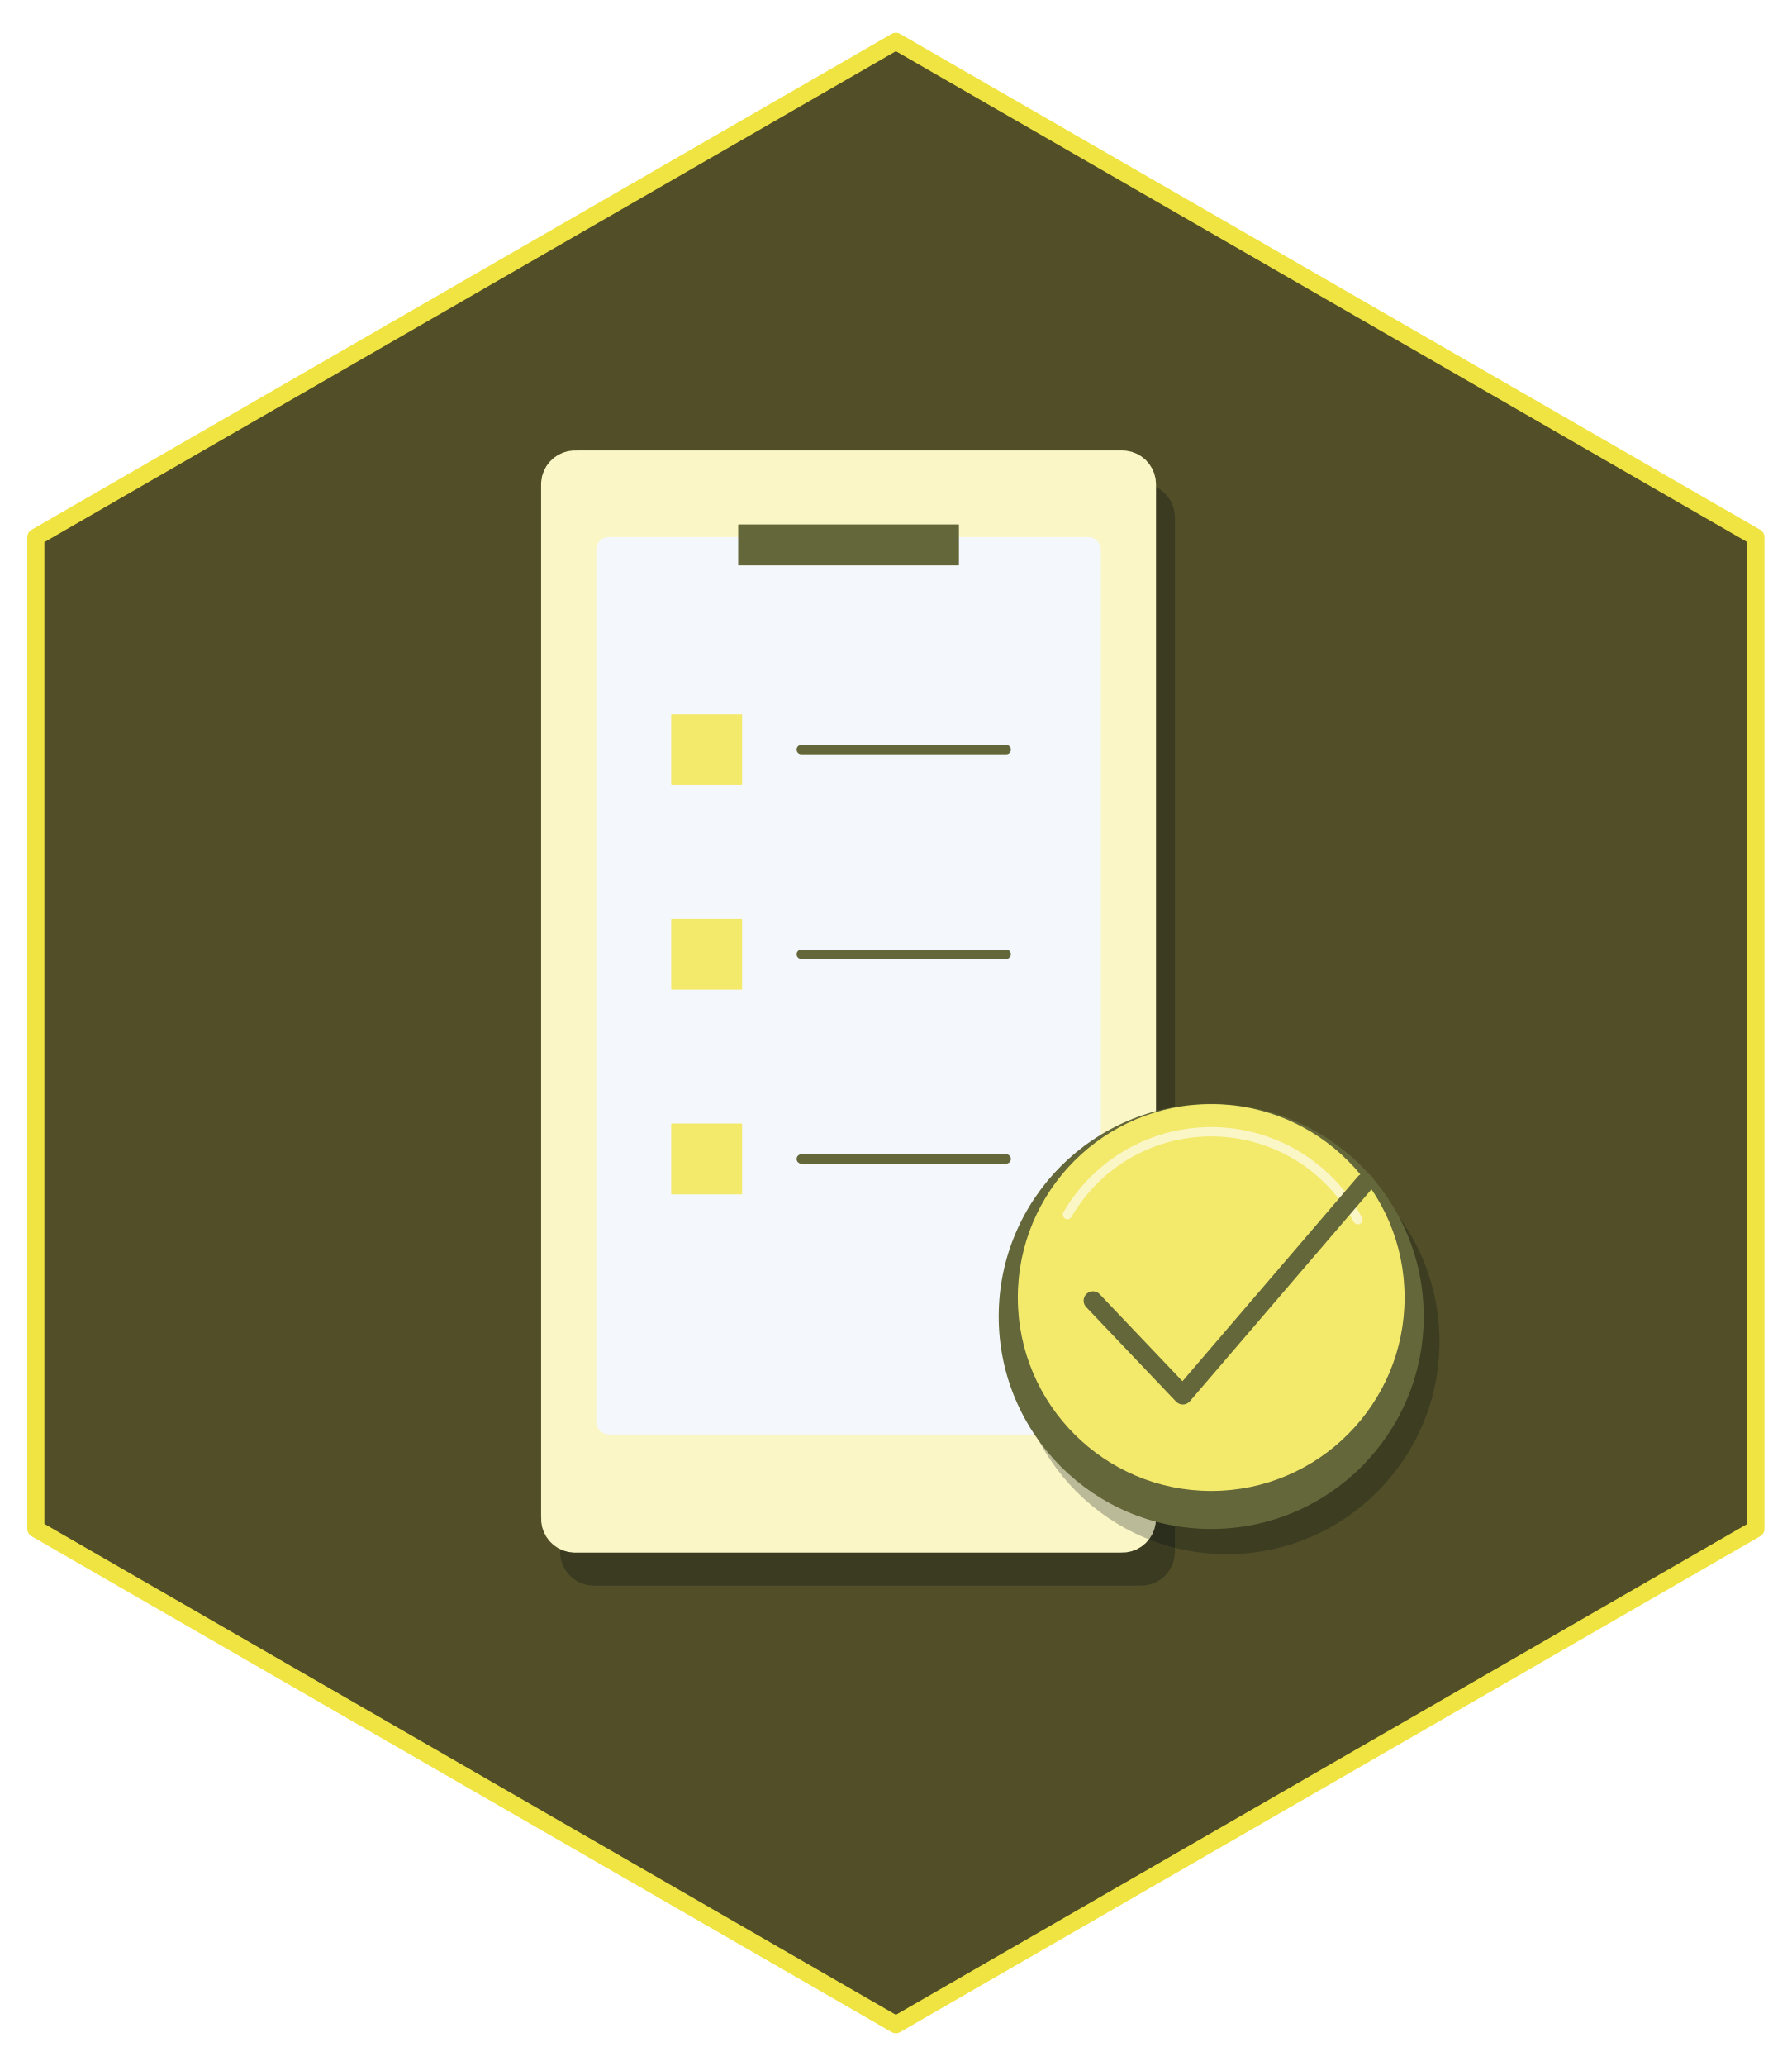
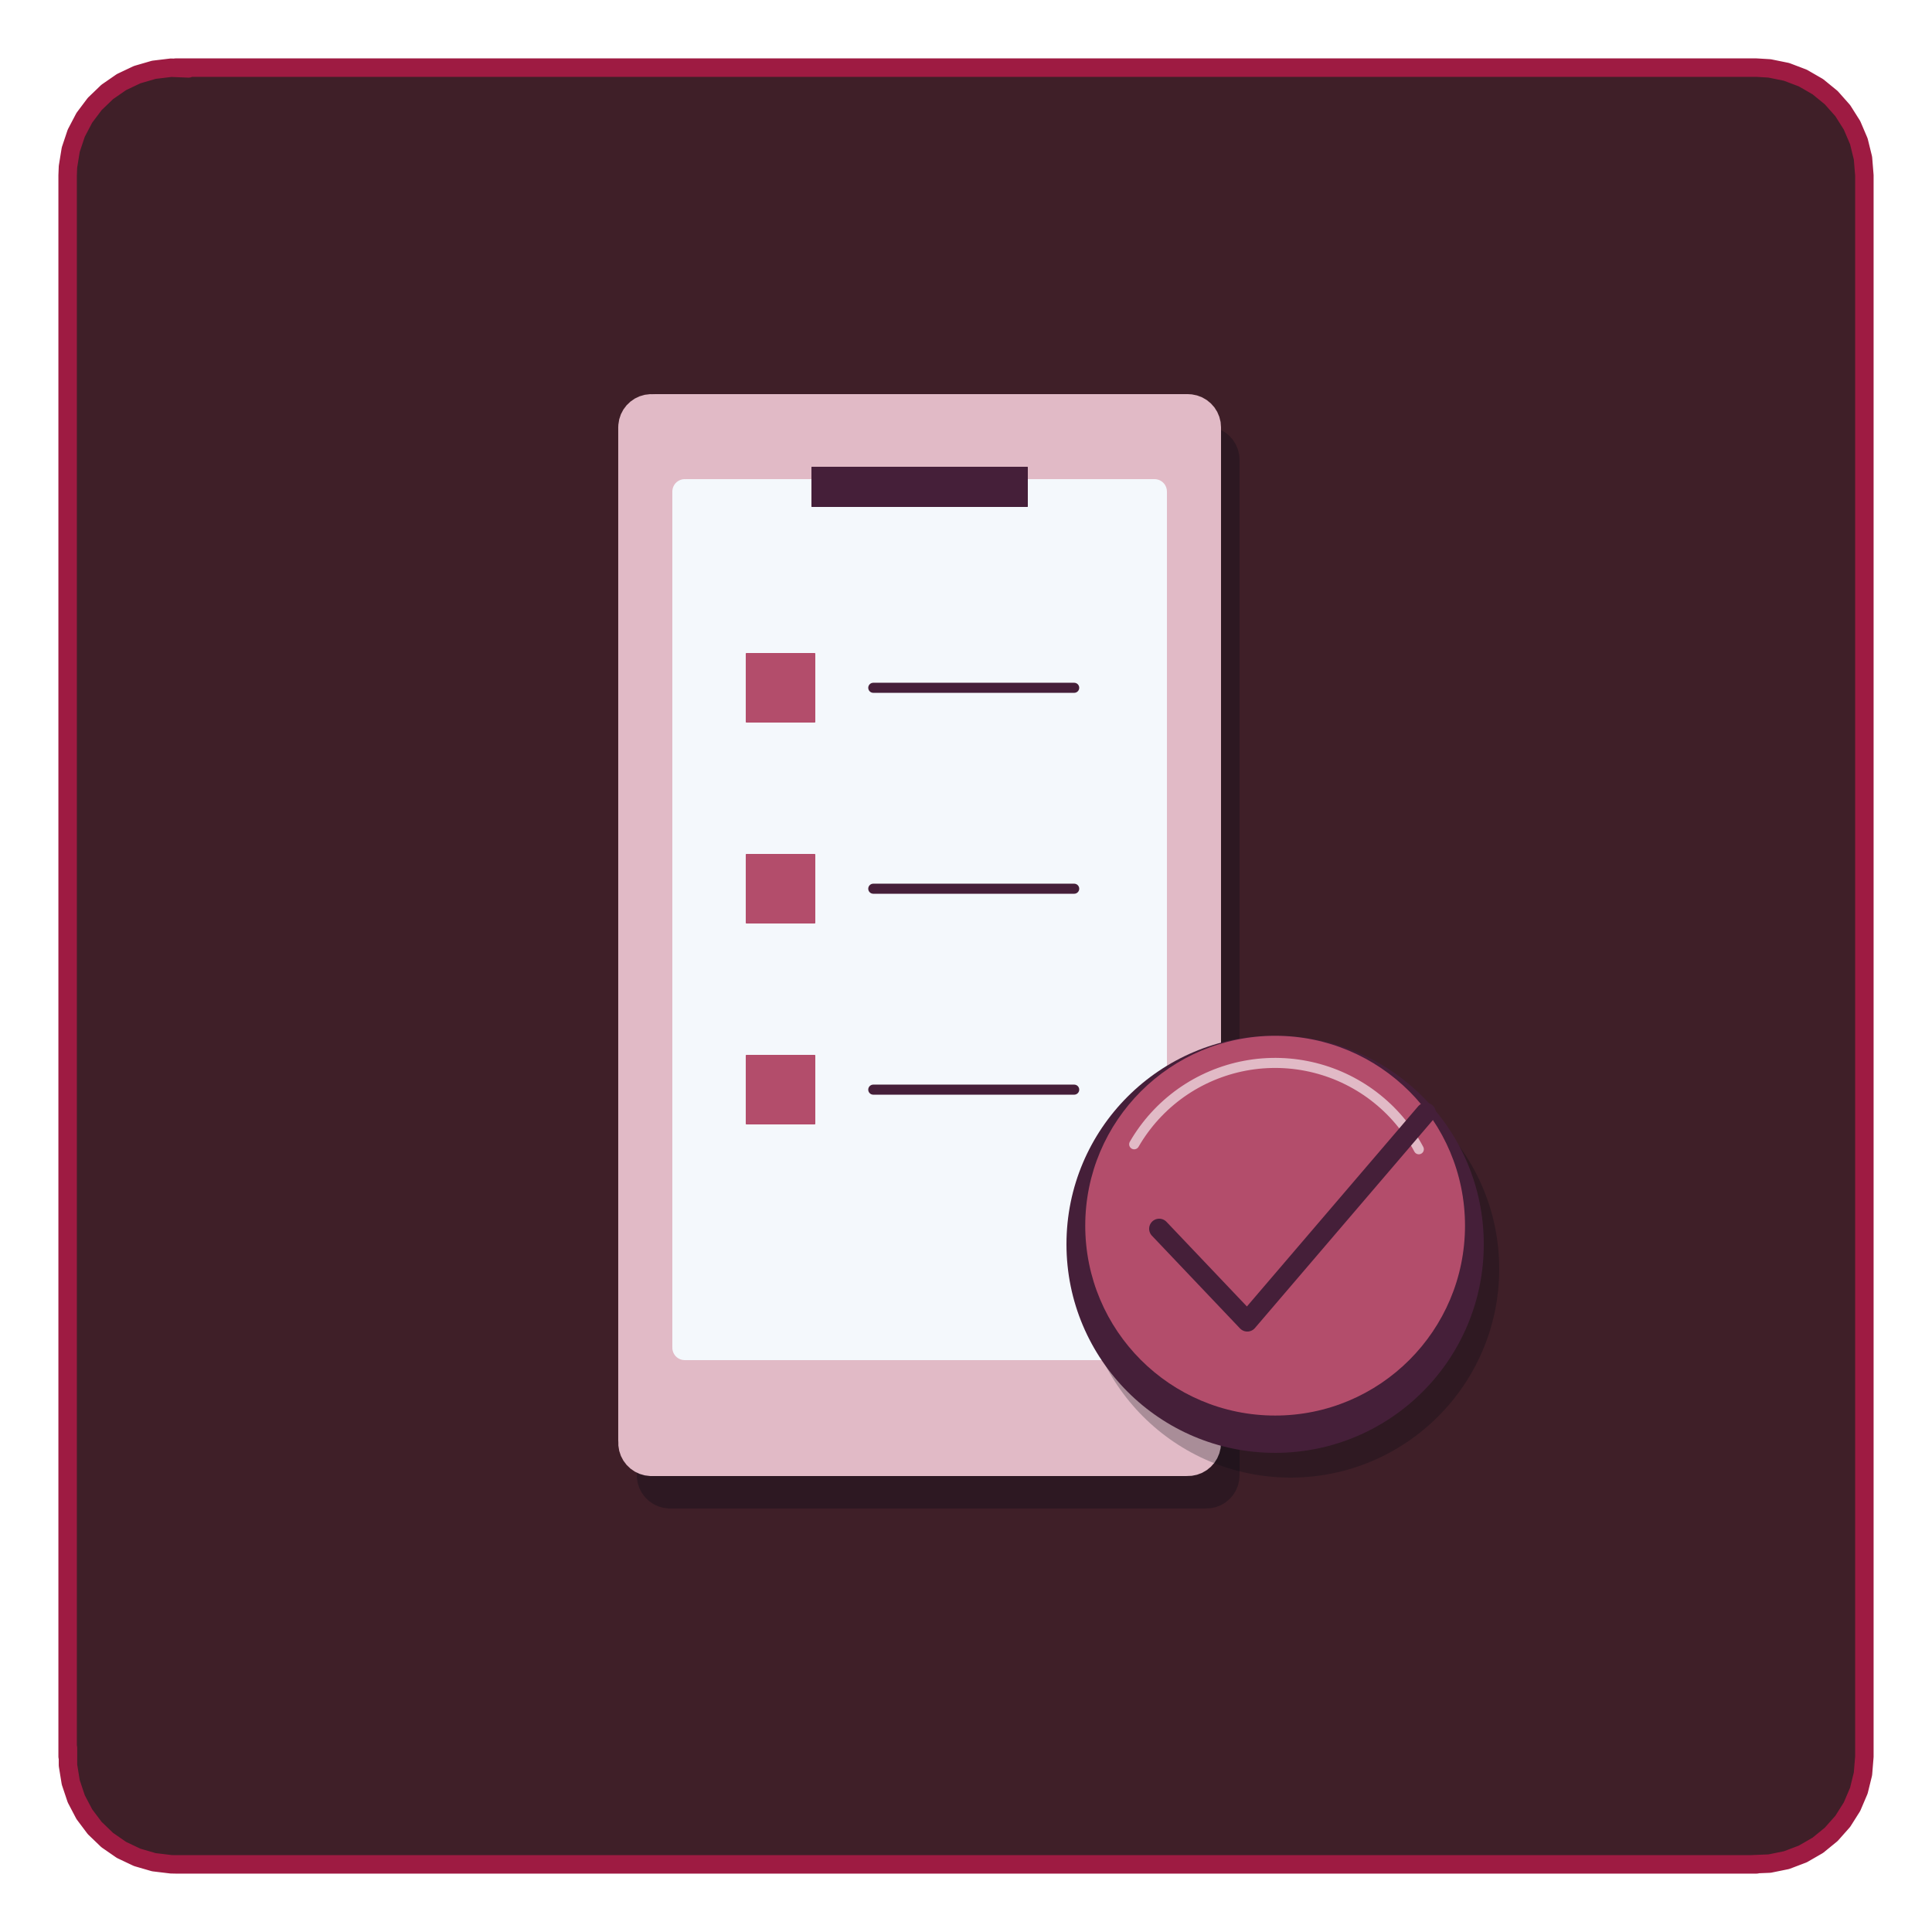
- <svg xmlns="http://www.w3.org/2000/svg" width="432pt" height="498pt" viewBox="0 0 432 498">
-   <path fill-rule="nonzero" fill="rgb(32.157%, 30.98%, 15.686%)" fill-opacity="1" stroke-width="4.125" stroke-linecap="round" stroke-linejoin="round" stroke="rgb(94.118%, 89.412%, 25.882%)" stroke-opacity="1" stroke-miterlimit="10" d="M 216 9.961 L 423.359 129.48 L 423.359 368.52 L 216 488.039 L 8.641 368.52 L 8.641 129.48 Z M 216 9.961 " />
-   <path fill-rule="nonzero" fill="rgb(1.176%, 3.922%, 7.059%)" fill-opacity="0.278" d="M 143.18 382.215 L 275.133 382.215 L 274.805 382.207 L 276.117 382.156 L 277.402 381.891 L 278.629 381.426 L 279.766 380.77 L 280.781 379.941 L 281.652 378.957 L 282.355 377.848 L 282.867 376.641 L 283.184 375.367 L 283.289 374.059 L 283.289 124.699 L 283.184 123.391 L 282.867 122.117 L 282.355 120.91 L 281.652 119.801 L 280.781 118.82 L 279.766 117.988 L 278.629 117.332 L 277.402 116.867 L 276.117 116.605 L 275.133 116.547 L 143.18 116.547 L 144.164 116.605 L 142.852 116.551 L 141.551 116.711 L 140.289 117.074 L 139.102 117.637 L 138.023 118.383 L 137.078 119.293 L 136.289 120.34 L 135.68 121.504 L 135.262 122.746 L 135.051 124.043 L 135.027 124.699 L 135.027 374.059 L 135.051 373.402 L 135.051 374.715 L 135.262 376.012 L 135.68 377.254 L 136.289 378.418 L 137.078 379.469 L 138.023 380.375 L 139.102 381.121 L 140.289 381.684 L 141.551 382.051 L 142.852 382.207 Z M 143.18 382.215 " />
-   <path fill-rule="nonzero" fill="rgb(98.039%, 96.471%, 77.647%)" fill-opacity="1" d="M 138.617 374.242 L 270.57 374.242 L 270.242 374.238 L 271.555 374.184 L 272.84 373.922 L 274.066 373.457 L 275.203 372.801 L 276.223 371.969 L 277.09 370.988 L 277.793 369.879 L 278.309 368.672 L 278.621 367.398 L 278.727 366.09 L 278.727 116.73 L 278.621 115.422 L 278.309 114.148 L 277.793 112.941 L 277.09 111.832 L 276.223 110.848 L 275.203 110.02 L 274.066 109.363 L 272.84 108.898 L 271.555 108.633 L 270.57 108.574 L 138.617 108.574 L 139.602 108.633 L 138.289 108.582 L 136.988 108.738 L 135.727 109.105 L 134.543 109.668 L 133.461 110.414 L 132.516 111.32 L 131.727 112.371 L 131.117 113.531 L 130.699 114.777 L 130.492 116.074 L 130.465 116.73 L 130.465 366.09 L 130.492 365.434 L 130.492 366.746 L 130.699 368.039 L 131.117 369.285 L 131.727 370.449 L 132.516 371.496 L 133.461 372.406 L 134.543 373.152 L 135.727 373.715 L 136.988 374.078 L 138.289 374.238 Z M 138.617 374.242 " />
-   <path fill-rule="nonzero" fill="rgb(95.686%, 97.255%, 98.824%)" fill-opacity="1" d="M 146.812 345.781 L 262.379 345.781 L 262.258 345.777 L 262.746 345.758 L 263.227 345.66 L 263.684 345.484 L 264.105 345.242 L 264.484 344.93 L 264.812 344.566 L 265.074 344.152 L 265.266 343.703 L 265.383 343.227 L 265.422 342.738 L 265.422 132.492 L 265.383 132.004 L 265.266 131.527 L 265.074 131.078 L 264.812 130.664 L 264.484 130.297 L 264.105 129.988 L 263.684 129.742 L 263.227 129.57 L 262.746 129.473 L 262.379 129.449 L 146.812 129.449 L 147.176 129.473 L 146.688 129.453 L 146.203 129.512 L 145.734 129.648 L 145.289 129.855 L 144.887 130.133 L 144.535 130.473 L 144.242 130.863 L 144.012 131.297 L 143.859 131.762 L 143.781 132.246 L 143.77 132.492 L 143.77 342.738 L 143.781 342.492 L 143.781 342.984 L 143.859 343.465 L 144.012 343.93 L 144.242 344.363 L 144.535 344.754 L 144.887 345.094 L 145.289 345.371 L 145.734 345.582 L 146.203 345.719 L 146.688 345.777 Z M 146.812 345.781 " />
-   <path fill-rule="nonzero" fill="rgb(38.824%, 40.392%, 22.353%)" fill-opacity="1" d="M 178.102 136.281 L 231.09 136.281 L 231.082 136.281 L 231.102 136.281 L 231.121 136.277 L 231.141 136.27 L 231.172 136.246 L 231.184 136.234 L 231.191 136.219 L 231.199 136.199 L 231.207 136.16 L 231.207 126.531 L 231.199 126.492 L 231.184 126.461 L 231.172 126.445 L 231.156 126.434 L 231.141 126.426 L 231.121 126.418 L 231.102 126.414 L 178.102 126.414 L 178.117 126.414 L 178.078 126.414 L 178.059 126.422 L 178.043 126.43 L 178.027 126.441 L 178.016 126.453 L 177.992 126.484 L 177.984 126.523 L 177.984 136.16 L 177.984 136.152 L 177.984 136.172 L 177.988 136.191 L 177.992 136.207 L 178.004 136.227 L 178.016 136.242 L 178.027 136.254 L 178.043 136.266 L 178.059 136.273 L 178.098 136.281 Z M 178.102 136.281 " />
-   <path fill-rule="nonzero" fill="rgb(95.294%, 91.373%, 41.961%)" fill-opacity="1" d="M 161.996 189.223 L 178.762 189.223 L 178.758 189.223 L 178.785 189.223 L 178.812 189.219 L 178.859 189.195 L 178.883 189.176 L 178.898 189.156 L 178.914 189.133 L 178.926 189.109 L 178.934 189.082 L 178.934 172.289 L 178.926 172.262 L 178.914 172.238 L 178.898 172.215 L 178.883 172.195 L 178.859 172.176 L 178.812 172.152 L 178.785 172.148 L 178.762 172.145 L 161.996 172.145 L 162.02 172.148 L 161.992 172.145 L 161.965 172.148 L 161.938 172.156 L 161.914 172.168 L 161.891 172.184 L 161.871 172.203 L 161.84 172.25 L 161.832 172.277 L 161.828 172.305 L 161.828 189.055 L 161.828 189.039 L 161.828 189.066 L 161.832 189.094 L 161.84 189.121 L 161.871 189.168 L 161.891 189.188 L 161.914 189.203 L 161.938 189.215 L 161.965 189.223 Z M 161.996 189.223 " />
-   <path fill="none" stroke-width="2.25" stroke-linecap="round" stroke-linejoin="round" stroke="rgb(38.824%, 40.392%, 22.353%)" stroke-opacity="1" stroke-miterlimit="10" d="M 193.191 180.684 L 242.609 180.684 " />
-   <path fill-rule="nonzero" fill="rgb(95.294%, 91.373%, 41.961%)" fill-opacity="1" d="M 161.996 238.562 L 178.762 238.562 L 178.758 238.562 L 178.785 238.562 L 178.812 238.555 L 178.836 238.547 L 178.883 238.516 L 178.898 238.496 L 178.914 238.473 L 178.926 238.445 L 178.934 238.418 L 178.934 221.629 L 178.926 221.602 L 178.914 221.574 L 178.898 221.551 L 178.883 221.531 L 178.836 221.5 L 178.812 221.492 L 178.785 221.484 L 161.996 221.484 L 162.02 221.484 L 161.992 221.484 L 161.965 221.488 L 161.938 221.496 L 161.914 221.508 L 161.891 221.523 L 161.871 221.543 L 161.855 221.562 L 161.84 221.59 L 161.832 221.613 L 161.828 221.641 L 161.828 238.391 L 161.828 238.379 L 161.828 238.406 L 161.832 238.434 L 161.84 238.461 L 161.855 238.484 L 161.871 238.504 L 161.891 238.523 L 161.914 238.539 L 161.938 238.551 L 161.965 238.559 L 161.992 238.562 Z M 161.996 238.562 " />
-   <path fill="none" stroke-width="2.25" stroke-linecap="round" stroke-linejoin="round" stroke="rgb(38.824%, 40.392%, 22.353%)" stroke-opacity="1" stroke-miterlimit="10" d="M 193.191 230.023 L 242.609 230.023 " />
-   <path fill-rule="nonzero" fill="rgb(95.294%, 91.373%, 41.961%)" fill-opacity="1" d="M 161.996 287.902 L 178.762 287.902 L 178.758 287.902 L 178.812 287.895 L 178.836 287.887 L 178.883 287.855 L 178.914 287.809 L 178.926 287.785 L 178.934 287.758 L 178.934 270.965 L 178.926 270.941 L 178.914 270.914 L 178.898 270.891 L 178.883 270.871 L 178.859 270.852 L 178.812 270.828 L 178.785 270.824 L 161.996 270.824 L 162.02 270.824 L 161.992 270.824 L 161.938 270.832 L 161.914 270.844 L 161.891 270.859 L 161.871 270.879 L 161.84 270.926 L 161.832 270.953 L 161.828 270.98 L 161.828 287.73 L 161.828 287.719 L 161.828 287.746 L 161.832 287.773 L 161.84 287.797 L 161.871 287.844 L 161.891 287.863 L 161.914 287.879 L 161.938 287.891 L 161.965 287.898 L 161.992 287.902 Z M 161.996 287.902 " />
-   <path fill="none" stroke-width="2.25" stroke-linecap="round" stroke-linejoin="round" stroke="rgb(38.824%, 40.392%, 22.353%)" stroke-opacity="1" stroke-miterlimit="10" d="M 193.191 279.363 L 242.609 279.363 " />
-   <path fill-rule="nonzero" fill="rgb(1.176%, 3.922%, 7.059%)" fill-opacity="0.251" d="M 347.07 323.387 C 347.07 351.684 324.129 374.625 295.832 374.625 C 267.535 374.625 244.598 351.684 244.598 323.387 C 244.598 295.09 267.535 272.152 295.832 272.152 C 324.129 272.152 347.07 295.09 347.07 323.387 " />
-   <path fill-rule="nonzero" fill="rgb(38.824%, 40.392%, 22.353%)" fill-opacity="1" d="M 343.27 317.316 C 343.27 345.613 320.328 368.551 292.031 368.551 C 263.734 368.551 240.797 345.613 240.797 317.316 C 240.797 289.02 263.734 266.078 292.031 266.078 C 320.328 266.078 343.27 289.02 343.27 317.316 " />
-   <path fill-rule="nonzero" fill="rgb(95.294%, 91.373%, 41.961%)" fill-opacity="1" d="M 338.656 312.762 C 338.656 338.512 317.781 359.387 292.031 359.387 C 266.281 359.387 245.406 338.512 245.406 312.762 C 245.406 287.012 266.281 266.137 292.031 266.137 C 317.781 266.137 338.656 287.012 338.656 312.762 " />
-   <path fill="none" stroke-width="2.25" stroke-linecap="round" stroke-linejoin="round" stroke="rgb(98.039%, 96.471%, 77.647%)" stroke-opacity="1" stroke-miterlimit="10" d="M 327.379 294 L 326.859 293.055 L 326.312 292.125 L 325.742 291.211 L 325.148 290.309 L 324.531 289.426 L 323.891 288.562 L 323.227 287.715 L 322.539 286.883 L 321.828 286.07 L 321.098 285.281 L 320.344 284.508 L 319.57 283.758 L 318.777 283.027 L 317.965 282.316 L 317.137 281.629 L 316.285 280.965 L 315.418 280.324 L 314.535 279.707 L 313.633 279.113 L 312.719 278.547 L 311.785 278 L 310.84 277.484 L 309.883 276.988 L 308.91 276.523 L 307.926 276.082 L 306.93 275.668 L 305.922 275.281 L 304.906 274.918 L 303.879 274.586 L 302.844 274.281 L 301.801 274.004 L 300.754 273.758 L 299.695 273.535 L 298.633 273.344 L 297.566 273.18 L 296.496 273.047 L 295.426 272.941 L 294.348 272.863 L 293.27 272.816 L 292.191 272.797 L 291.113 272.809 L 290.035 272.848 L 288.957 272.914 L 287.883 273.012 L 286.812 273.137 L 285.742 273.293 L 284.68 273.477 L 283.621 273.688 L 282.57 273.93 L 281.527 274.195 L 280.488 274.492 L 279.461 274.816 L 278.441 275.172 L 277.43 275.551 L 276.43 275.957 L 275.445 276.391 L 274.469 276.848 L 273.504 277.336 L 272.555 277.844 L 271.621 278.383 L 270.699 278.945 L 269.793 279.531 L 268.906 280.141 L 268.031 280.773 L 267.18 281.434 L 266.34 282.113 L 265.523 282.816 L 264.723 283.539 L 263.945 284.285 L 263.188 285.051 L 262.449 285.836 L 261.734 286.641 L 261.039 287.465 L 260.367 288.309 L 259.719 289.172 L 259.094 290.047 L 258.492 290.941 L 257.918 291.852 L 257.363 292.777 " />
-   <path fill="none" stroke-width="4.5" stroke-linecap="round" stroke-linejoin="round" stroke="rgb(38.824%, 40.392%, 22.353%)" stroke-opacity="1" stroke-miterlimit="10" d="M 263.52 313.52 L 285.188 336.293 L 329.098 285.055 " />
+ <svg xmlns="http://www.w3.org/2000/svg" width="432pt" height="432pt" viewBox="0 0 432 432">
+   <path fill-rule="nonzero" fill="rgb(24.706%, 12.157%, 15.686%)" fill-opacity="1" stroke-width="4.125" stroke-linecap="round" stroke-linejoin="round" stroke="rgb(61.961%, 10.588%, 25.882%)" stroke-opacity="1" stroke-miterlimit="10" d="M 39.227 416.879 L 392.773 416.879 L 391.805 416.859 L 395.68 416.703 L 399.48 415.93 L 403.109 414.551 L 406.469 412.613 L 409.473 410.16 L 412.047 407.254 L 414.117 403.977 L 415.641 400.406 L 416.566 396.641 L 416.879 392.773 L 416.879 39.227 L 416.566 35.359 L 415.641 31.594 L 414.117 28.023 L 412.047 24.746 L 409.473 21.84 L 406.469 19.387 L 403.109 17.449 L 399.48 16.07 L 395.68 15.297 L 392.773 15.121 L 39.227 15.121 L 42.133 15.297 L 38.254 15.141 L 34.402 15.605 L 30.676 16.688 L 27.172 18.348 L 23.98 20.555 L 21.184 23.242 L 18.852 26.344 L 17.051 29.777 L 15.82 33.457 L 15.199 37.285 L 15.121 39.227 L 15.121 392.773 L 15.199 390.836 L 15.199 394.715 L 15.82 398.543 L 17.051 402.223 L 18.852 405.656 L 21.184 408.758 L 23.98 411.445 L 27.172 413.652 L 30.676 415.312 L 34.402 416.395 L 38.254 416.859 Z M 39.227 416.879 " />
+   <path fill-rule="nonzero" fill="rgb(1.176%, 3.922%, 7.059%)" fill-opacity="0.278" d="M 149.801 337.305 L 269.758 337.305 L 269.461 337.301 L 270.652 337.25 L 271.82 337.012 L 272.938 336.59 L 273.969 335.992 L 274.895 335.238 L 275.684 334.348 L 276.32 333.336 L 276.789 332.238 L 277.074 331.082 L 277.172 329.891 L 277.172 102.797 L 277.074 101.609 L 276.789 100.453 L 276.32 99.355 L 275.684 98.344 L 274.895 97.453 L 273.969 96.699 L 272.938 96.102 L 271.82 95.68 L 270.652 95.441 L 269.758 95.387 L 149.801 95.387 L 150.695 95.441 L 149.5 95.391 L 148.316 95.535 L 147.172 95.867 L 146.094 96.379 L 145.113 97.055 L 144.25 97.883 L 143.535 98.836 L 142.98 99.895 L 142.602 101.023 L 142.41 102.203 L 142.387 102.797 L 142.387 329.891 L 142.41 329.297 L 142.41 330.488 L 142.602 331.668 L 142.98 332.797 L 143.535 333.855 L 144.25 334.809 L 145.113 335.633 L 146.094 336.312 L 147.172 336.824 L 148.316 337.156 L 149.5 337.301 Z M 149.801 337.305 " />
+   <path fill-rule="nonzero" fill="rgb(88.235%, 72.941%, 77.647%)" fill-opacity="1" d="M 145.652 330.047 L 265.609 330.047 L 265.312 330.043 L 266.504 329.992 L 267.672 329.754 L 268.789 329.332 L 269.82 328.734 L 270.746 327.98 L 271.539 327.09 L 272.176 326.078 L 272.641 324.98 L 272.93 323.824 L 273.023 322.637 L 273.023 95.543 L 272.93 94.352 L 272.641 93.195 L 272.176 92.098 L 271.539 91.086 L 270.746 90.195 L 269.82 89.441 L 268.789 88.844 L 267.672 88.422 L 266.504 88.184 L 265.609 88.129 L 145.652 88.129 L 146.547 88.184 L 145.355 88.133 L 144.172 88.277 L 143.023 88.609 L 141.945 89.121 L 140.965 89.801 L 140.105 90.625 L 139.387 91.578 L 138.832 92.637 L 138.457 93.766 L 138.266 94.945 L 138.238 95.543 L 138.238 322.637 L 138.266 322.039 L 138.266 323.23 L 138.457 324.41 L 138.832 325.539 L 139.387 326.598 L 140.105 327.551 L 140.965 328.379 L 141.945 329.055 L 143.023 329.566 L 144.172 329.898 L 145.355 330.043 Z M 145.652 330.047 " />
+   <path fill-rule="nonzero" fill="rgb(95.686%, 97.255%, 98.824%)" fill-opacity="1" d="M 153.102 304.129 L 258.164 304.129 L 258.051 304.125 L 258.496 304.109 L 258.934 304.02 L 259.348 303.859 L 259.734 303.637 L 260.078 303.355 L 260.375 303.023 L 260.609 302.648 L 260.785 302.238 L 260.891 301.809 L 260.93 301.363 L 260.93 109.902 L 260.891 109.457 L 260.785 109.023 L 260.609 108.617 L 260.375 108.238 L 260.078 107.906 L 259.734 107.625 L 259.348 107.402 L 258.934 107.246 L 258.496 107.156 L 258.164 107.137 L 153.102 107.137 L 153.434 107.156 L 152.988 107.137 L 152.547 107.191 L 152.121 107.316 L 151.719 107.508 L 151.352 107.758 L 151.031 108.066 L 150.766 108.422 L 150.559 108.816 L 150.418 109.238 L 150.344 109.68 L 150.336 109.902 L 150.336 301.363 L 150.344 301.141 L 150.344 301.586 L 150.418 302.023 L 150.559 302.445 L 150.766 302.84 L 151.031 303.195 L 151.352 303.504 L 151.719 303.758 L 152.121 303.949 L 152.547 304.07 L 152.988 304.125 Z M 153.102 304.129 " />
+   <path fill-rule="nonzero" fill="rgb(27.059%, 12.157%, 22.353%)" fill-opacity="1" d="M 181.547 113.355 L 229.715 113.355 L 229.711 113.355 L 229.73 113.355 L 229.762 113.348 L 229.777 113.336 L 229.789 113.328 L 229.801 113.312 L 229.812 113.301 L 229.82 113.281 L 229.824 113.266 L 229.824 104.461 L 229.82 104.445 L 229.812 104.43 L 229.801 104.414 L 229.777 104.391 L 229.746 104.375 L 229.73 104.371 L 181.547 104.371 L 181.562 104.371 L 181.543 104.371 L 181.527 104.375 L 181.508 104.379 L 181.492 104.387 L 181.48 104.395 L 181.469 104.406 L 181.457 104.422 L 181.441 104.453 L 181.441 113.25 L 181.441 113.242 L 181.441 113.273 L 181.449 113.293 L 181.457 113.305 L 181.469 113.32 L 181.492 113.344 L 181.508 113.352 L 181.527 113.355 Z M 181.547 113.355 " />
+   <path fill-rule="nonzero" fill="rgb(70.196%, 30.196%, 41.961%)" fill-opacity="1" d="M 166.906 161.566 L 182.148 161.566 L 182.141 161.566 L 182.168 161.566 L 182.191 161.562 L 182.215 161.555 L 182.238 161.539 L 182.258 161.523 L 182.273 161.508 L 182.297 161.461 L 182.305 161.414 L 182.305 146.172 L 182.301 146.148 L 182.297 146.121 L 182.285 146.098 L 182.273 146.078 L 182.258 146.059 L 182.238 146.043 L 182.215 146.031 L 182.168 146.016 L 166.906 146.016 L 166.926 146.016 L 166.902 146.016 L 166.875 146.02 L 166.828 146.035 L 166.809 146.051 L 166.777 146.09 L 166.766 146.109 L 166.758 146.133 L 166.754 146.16 L 166.754 161.414 L 166.754 161.398 L 166.754 161.426 L 166.758 161.449 L 166.766 161.473 L 166.777 161.496 L 166.793 161.516 L 166.809 161.531 L 166.828 161.547 L 166.852 161.559 L 166.875 161.566 Z M 166.906 161.566 " />
+   <path fill="none" stroke-width="2.25" stroke-linecap="round" stroke-linejoin="round" stroke="rgb(27.059%, 12.157%, 22.353%)" stroke-opacity="1" stroke-miterlimit="10" d="M 195.266 153.793 L 240.191 153.793 " />
+   <path fill-rule="nonzero" fill="rgb(70.196%, 30.196%, 41.961%)" fill-opacity="1" d="M 166.906 206.496 L 182.148 206.496 L 182.141 206.496 L 182.168 206.496 L 182.215 206.48 L 182.238 206.469 L 182.258 206.453 L 182.273 206.434 L 182.285 206.414 L 182.297 206.391 L 182.301 206.367 L 182.305 206.34 L 182.305 191.098 L 182.297 191.051 L 182.285 191.027 L 182.273 191.008 L 182.258 190.988 L 182.238 190.973 L 182.191 190.949 L 182.168 190.945 L 166.906 190.945 L 166.926 190.945 L 166.875 190.945 L 166.852 190.953 L 166.828 190.965 L 166.809 190.98 L 166.793 190.996 L 166.777 191.016 L 166.766 191.039 L 166.758 191.062 L 166.754 191.086 L 166.754 206.34 L 166.754 206.328 L 166.754 206.352 L 166.758 206.379 L 166.766 206.402 L 166.777 206.422 L 166.793 206.445 L 166.809 206.461 L 166.828 206.477 L 166.875 206.492 L 166.902 206.496 Z M 166.906 206.496 " />
+   <path fill="none" stroke-width="2.25" stroke-linecap="round" stroke-linejoin="round" stroke="rgb(27.059%, 12.157%, 22.353%)" stroke-opacity="1" stroke-miterlimit="10" d="M 195.266 198.719 L 240.191 198.719 " />
+   <path fill-rule="nonzero" fill="rgb(70.196%, 30.196%, 41.961%)" fill-opacity="1" d="M 166.906 251.426 L 182.148 251.426 L 182.141 251.426 L 182.168 251.422 L 182.191 251.418 L 182.215 251.41 L 182.238 251.395 L 182.258 251.379 L 182.273 251.363 L 182.297 251.316 L 182.305 251.27 L 182.305 236.027 L 182.301 236.004 L 182.297 235.977 L 182.285 235.957 L 182.273 235.934 L 182.258 235.914 L 182.238 235.898 L 182.215 235.887 L 182.191 235.879 L 182.168 235.875 L 182.148 235.871 L 166.906 235.871 L 166.926 235.875 L 166.902 235.871 L 166.875 235.875 L 166.852 235.883 L 166.828 235.895 L 166.809 235.906 L 166.777 235.945 L 166.766 235.965 L 166.758 235.992 L 166.754 236.016 L 166.754 251.27 L 166.754 251.258 L 166.754 251.281 L 166.758 251.305 L 166.766 251.328 L 166.777 251.352 L 166.809 251.391 L 166.828 251.402 L 166.852 251.414 L 166.875 251.422 L 166.902 251.426 Z M 166.906 251.426 " />
+   <path fill="none" stroke-width="2.25" stroke-linecap="round" stroke-linejoin="round" stroke="rgb(27.059%, 12.157%, 22.353%)" stroke-opacity="1" stroke-miterlimit="10" d="M 195.266 243.648 L 240.191 243.648 " />
+   <path fill-rule="nonzero" fill="rgb(1.176%, 3.922%, 7.059%)" fill-opacity="0.251" d="M 335.23 283.738 C 335.23 309.504 314.344 330.395 288.574 330.395 C 262.809 330.395 241.922 309.504 241.922 283.738 C 241.922 257.969 262.809 237.082 288.574 237.082 C 314.344 237.082 335.23 257.969 335.23 283.738 " />
+   <path fill-rule="nonzero" fill="rgb(27.059%, 12.157%, 22.353%)" fill-opacity="1" d="M 331.777 278.207 C 331.777 303.977 310.887 324.863 285.121 324.863 C 259.352 324.863 238.465 303.977 238.465 278.207 C 238.465 252.441 259.352 231.551 285.121 231.551 C 310.887 231.551 331.777 252.441 331.777 278.207 " />
+   <path fill-rule="nonzero" fill="rgb(70.196%, 30.196%, 41.961%)" fill-opacity="1" d="M 327.578 274.062 C 327.578 297.508 308.566 316.52 285.121 316.52 C 261.672 316.52 242.664 297.508 242.664 274.062 C 242.664 250.613 261.672 231.605 285.121 231.605 C 308.566 231.605 327.578 250.613 327.578 274.062 " />
+   <path fill="none" stroke-width="2.25" stroke-linecap="round" stroke-linejoin="round" stroke="rgb(88.235%, 72.941%, 77.647%)" stroke-opacity="1" stroke-miterlimit="10" d="M 317.25 256.977 L 316.781 256.117 L 316.285 255.27 L 315.766 254.438 L 315.227 253.617 L 314.664 252.812 L 314.082 252.023 L 313.477 251.254 L 312.852 250.496 L 312.207 249.758 L 311.543 249.035 L 310.859 248.332 L 310.156 247.648 L 309.434 246.984 L 308.695 246.34 L 307.941 245.715 L 307.168 245.109 L 306.379 244.523 L 305.578 243.961 L 304.758 243.422 L 303.926 242.906 L 303.078 242.41 L 302.219 241.938 L 301.348 241.488 L 300.465 241.062 L 299.57 240.66 L 298.664 240.281 L 297.746 239.93 L 296.824 239.602 L 295.891 239.301 L 294.949 239.023 L 294 238.77 L 293.047 238.543 L 292.086 238.344 L 291.121 238.168 L 290.152 238.02 L 289.18 237.895 L 288.203 237.801 L 287.227 237.73 L 286.246 237.688 L 285.266 237.668 L 284.285 237.68 L 283.305 237.715 L 282.324 237.777 L 281.348 237.863 L 280.375 237.98 L 279.402 238.121 L 278.438 238.289 L 277.477 238.48 L 276.52 238.699 L 275.57 238.945 L 274.625 239.215 L 273.691 239.512 L 272.766 239.832 L 271.848 240.176 L 270.938 240.547 L 270.039 240.941 L 269.152 241.359 L 268.277 241.801 L 267.414 242.266 L 266.562 242.754 L 265.727 243.266 L 264.902 243.801 L 264.094 244.355 L 263.301 244.934 L 262.527 245.531 L 261.766 246.152 L 261.02 246.793 L 260.297 247.449 L 259.586 248.129 L 258.898 248.828 L 258.227 249.543 L 257.574 250.277 L 256.945 251.027 L 256.336 251.797 L 255.746 252.578 L 255.176 253.379 L 254.629 254.191 L 254.105 255.023 L 253.605 255.863 " />
+   <path fill="none" stroke-width="4.5" stroke-linecap="round" stroke-linejoin="round" stroke="rgb(27.059%, 12.157%, 22.353%)" stroke-opacity="1" stroke-miterlimit="10" d="M 259.199 274.754 L 278.898 295.488 L 318.816 248.832 " />
</svg>
